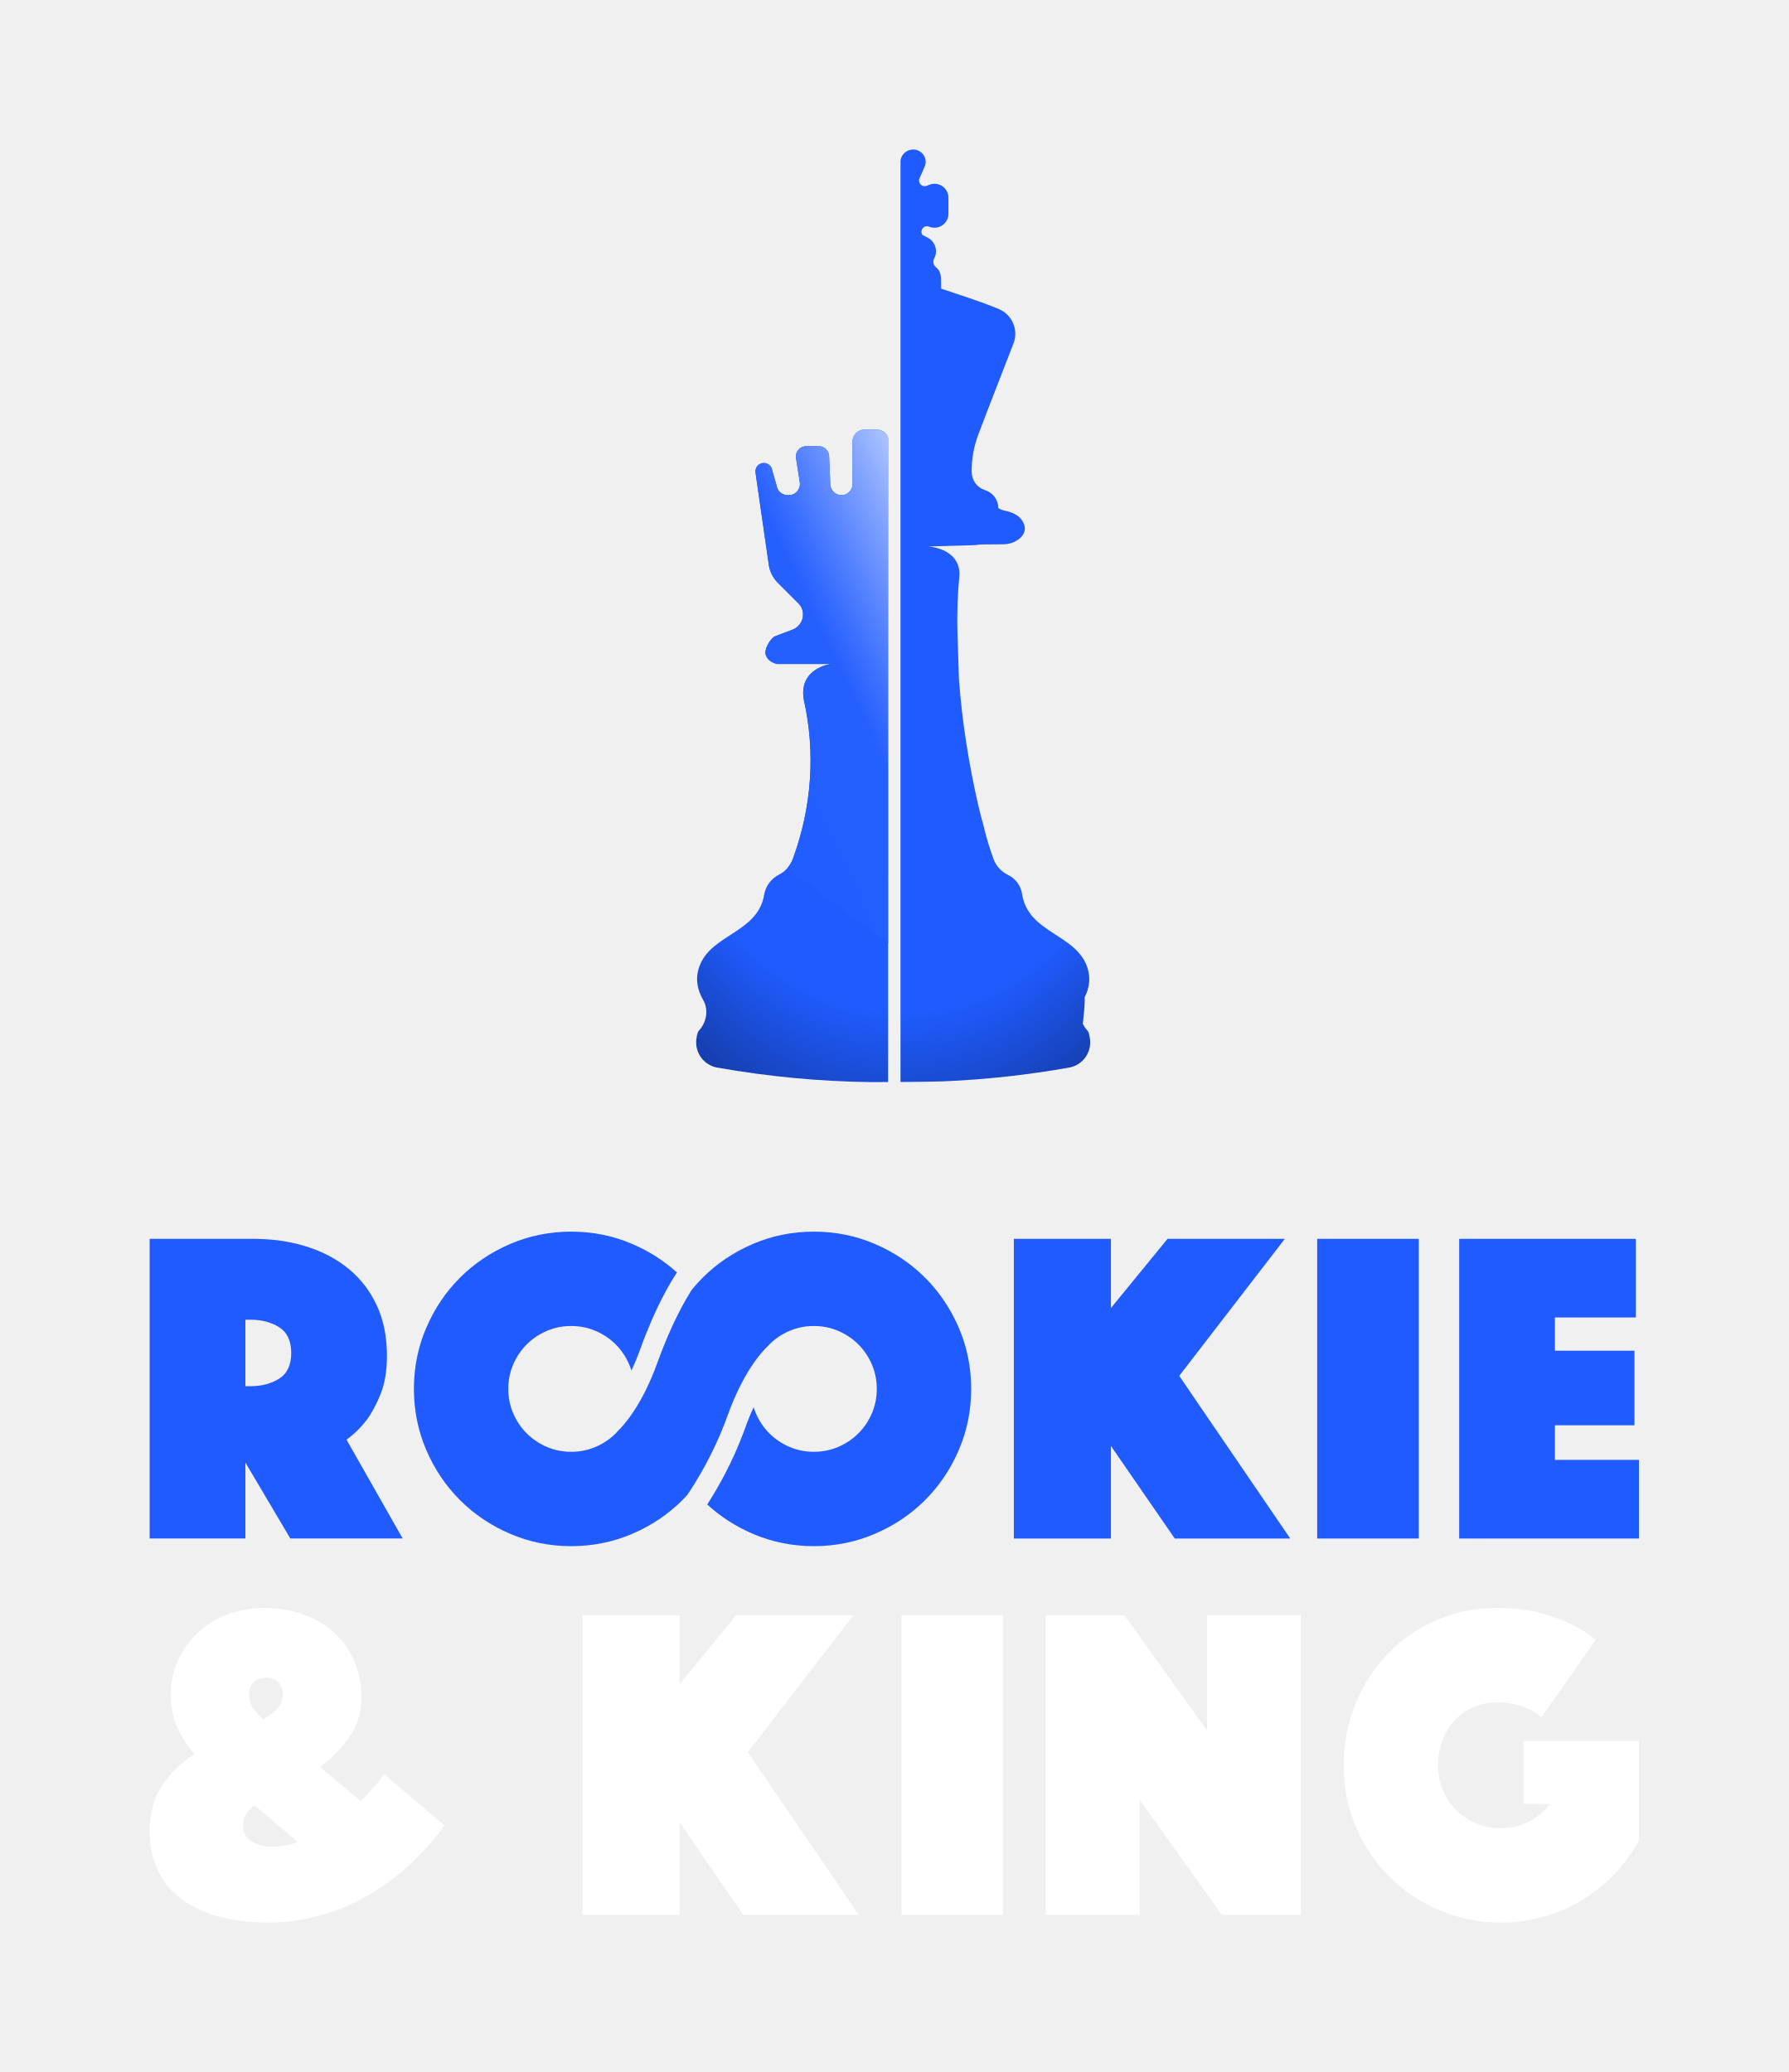
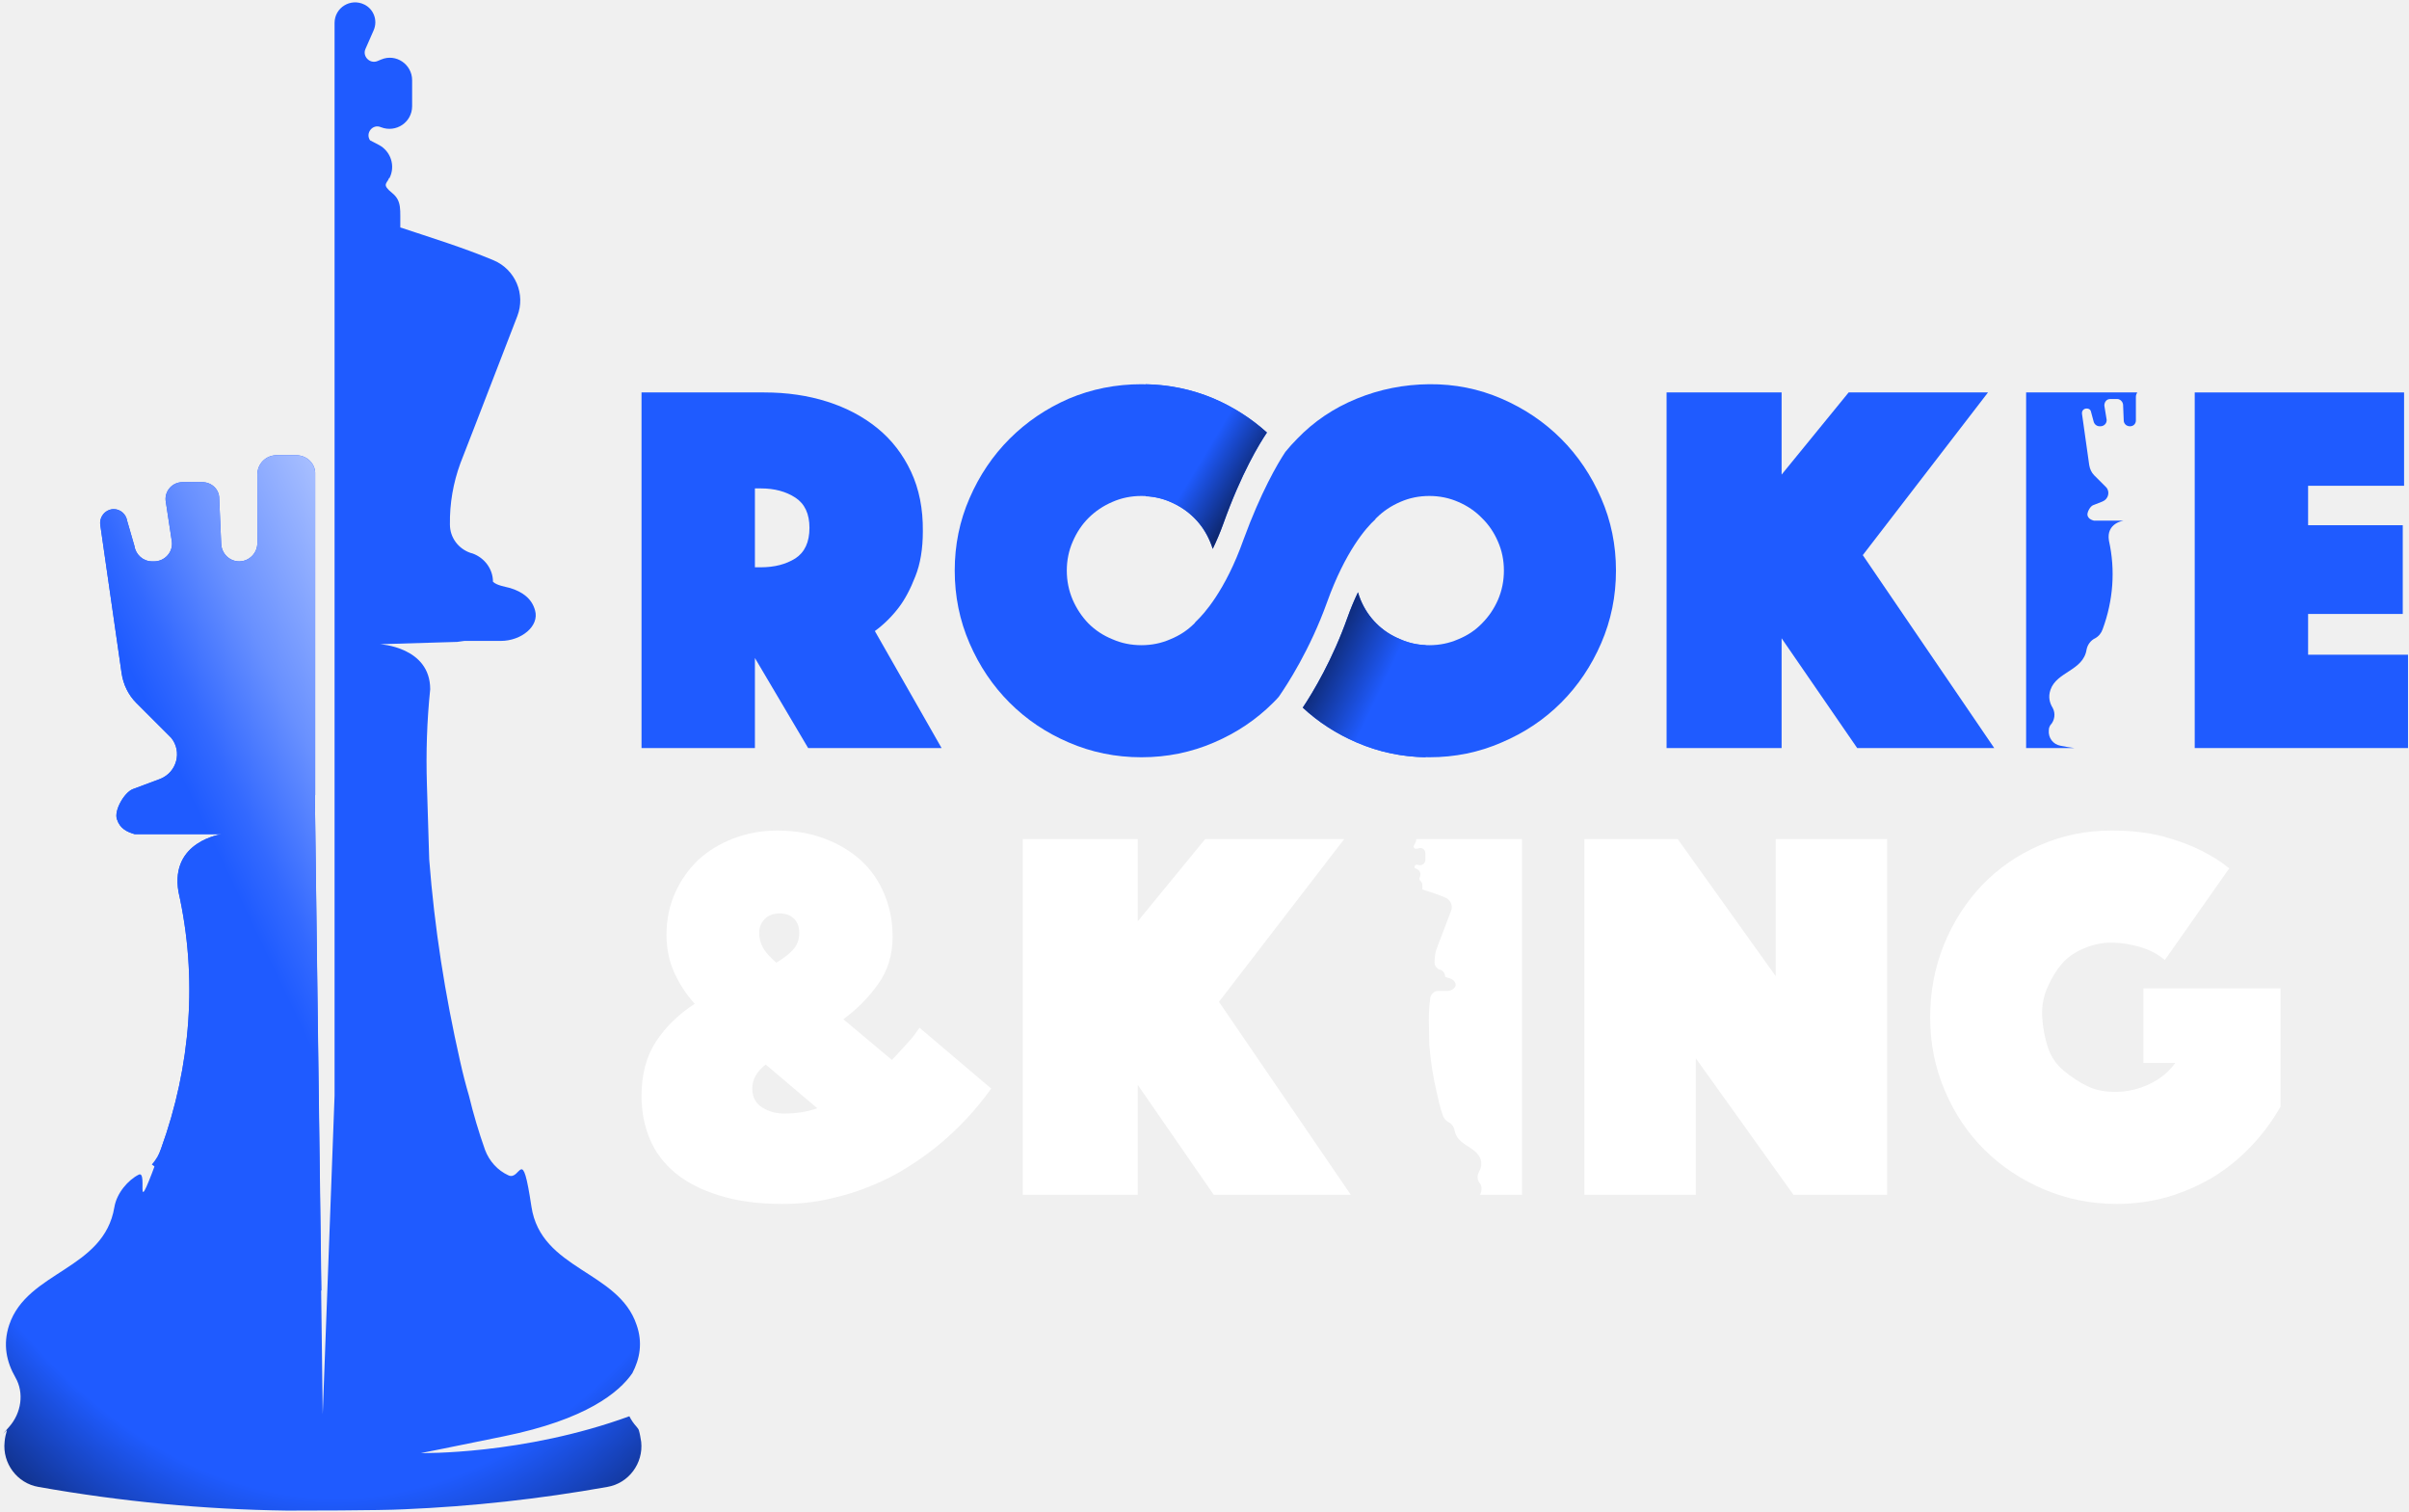
- <svg xmlns="http://www.w3.org/2000/svg" viewBox="0 0 503.722 583.766" width="504" height="584">
+ <svg xmlns="http://www.w3.org/2000/svg" xmlns:xlink="http://www.w3.org/1999/xlink" viewBox="173 279 733 460" width="733" height="460">
  <defs>
-     <clipPath id="cL">
-       <rect x="0" y="0" width="268.75" height="1080" />
-     </clipPath>
-     <clipPath id="cR">
-       <rect x="274.85" y="0" width="800" height="1080" />
-     </clipPath>
-     <radialGradient id="gA" gradientUnits="userSpaceOnUse" cx="0" cy="0" fx="0" fy="0" r="347.095" gradientTransform="matrix(0.720926, 0, 0, 1.279074, 275.198, 408.8786)">
-       <stop offset="0" stop-color="#1F5BFF" />
-       <stop offset="0.656" stop-color="#1F5BFF" />
-       <stop offset="0.664" stop-color="#1F5BFE" />
-       <stop offset="0.68" stop-color="#1E58F6" />
-       <stop offset="0.695" stop-color="#1D55EE" />
-       <stop offset="0.711" stop-color="#1C52E5" />
-       <stop offset="0.727" stop-color="#1B4FDD" />
-       <stop offset="0.742" stop-color="#1A4CD5" />
-       <stop offset="0.758" stop-color="#1949CC" />
-       <stop offset="0.773" stop-color="#1846C4" />
-       <stop offset="0.789" stop-color="#1743BC" />
-       <stop offset="0.805" stop-color="#1640B4" />
-       <stop offset="0.82" stop-color="#153DAC" />
-       <stop offset="0.836" stop-color="#143AA3" />
-       <stop offset="0.852" stop-color="#13379B" />
-       <stop offset="0.867" stop-color="#123493" />
-       <stop offset="0.883" stop-color="#11328B" />
-       <stop offset="0.898" stop-color="#102E82" />
-       <stop offset="1" stop-color="#0F2D7E" />
+     <radialGradient id="rk-radial-gradient" cx="-409.5" cy="407.3" fx="-409.5" fy="407.3" r="171.9" gradientTransform="translate(0 -315.3) scale(1 1.8)" gradientUnits="userSpaceOnUse">
+       <stop offset=".7" stop-color="#1f5bff" />
+       <stop offset=".9" stop-color="#000" />
    </radialGradient>
-     <linearGradient id="gH" gradientUnits="userSpaceOnUse" x1="0.271" y1="0" x2="1.601" y2="0" gradientTransform="matrix(-115.6908, 55.3304, -55.3304, -115.6908, 348.7944, 500.1782)">
-       <stop offset="0" stop-color="#B3C7FF" />
-       <stop offset="0.004" stop-color="#B1C6FF" />
-       <stop offset="0.043" stop-color="#A3BCFF" />
-       <stop offset="0.082" stop-color="#95B2FF" />
-       <stop offset="0.121" stop-color="#87A7FF" />
-       <stop offset="0.16" stop-color="#7A9EFF" />
-       <stop offset="0.199" stop-color="#6D94FF" />
-       <stop offset="0.238" stop-color="#608AFF" />
-       <stop offset="0.277" stop-color="#5381FF" />
-       <stop offset="0.316" stop-color="#4778FF" />
-       <stop offset="0.355" stop-color="#3B6FFF" />
-       <stop offset="0.395" stop-color="#3067FF" />
-       <stop offset="0.434" stop-color="#2560FF" />
-       <stop offset="1" stop-color="#1F5BFF" />
+     <linearGradient id="rk-linear-gradient" x1="-592.2" y1="-147.7" x2="-550.5" y2="-127.8" gradientUnits="userSpaceOnUse">
+       <stop offset="0" stop-color="#000" />
+       <stop offset=".8" stop-color="#1f5bff" />
    </linearGradient>
+     <radialGradient id="rk-radial-gradient3" cx="275.2" cy="408.9" fx="275.2" fy="408.9" r="250.2" gradientTransform="translate(0 -316.6) scale(1 1.8)" xlink:href="#rk-radial-gradient" />
+     <linearGradient id="rk-linear-gradient2" x1="348.8" y1="500.2" x2="233.1" y2="555.5" gradientUnits="userSpaceOnUse">
+       <stop offset="0" stop-color="#fff" />
+       <stop offset=".2" stop-color="#bbcdff" />
+       <stop offset=".6" stop-color="#6890ff" />
+       <stop offset=".8" stop-color="#3369ff" />
+       <stop offset=".9" stop-color="#1f5bff" />
+     </linearGradient>
+     <linearGradient id="rk-linear-gradient3" x1="561" y1="470.2" x2="602.8" y2="490.1" xlink:href="#rk-linear-gradient" />
+     <linearGradient id="rk-linear-gradient4" x1="562.7" y1="435.2" x2="531.5" y2="416.4" xlink:href="#rk-linear-gradient" />
  </defs>
-   <g transform="translate(195.678 42.118) scale(0.572585) translate(-173.678 -279.693)">
-     <g clip-path="url(#cL)">
-       <path d="M 274.820 285.953 L 274.820 612.430 L 271.246 709.320 L 268.797 520.938 C 268.840 520.938 268.879 520.934 268.922 520.934 L 268.922 476.559 L 269.055 423.426 C 269.062 420.145 266.402 417.477 263.121 417.477 L 257.199 417.477 C 253.922 417.477 251.266 420.133 251.266 423.410 L 251.266 444.297 C 251.266 447.316 248.816 449.766 245.797 449.766 C 242.836 449.766 240.414 447.406 240.332 444.449 L 239.730 430.637 C 239.652 427.867 237.387 425.660 234.617 425.660 L 228.492 425.660 C 225.480 425.660 223.117 428.254 223.402 431.254 L 225.352 443.785 C 225.652 446.992 223.129 449.766 219.906 449.766 L 219.316 449.766 C 216.605 449.766 214.305 447.777 213.906 445.094 L 211.727 437.488 C 211.430 435.453 209.684 433.945 207.625 433.945 C 205.129 433.945 203.195 436.137 203.512 438.617 L 210.027 483.809 C 210.465 487.238 212.027 490.430 214.477 492.879 L 225.109 503.512 C 228.551 507.703 226.777 514.047 221.703 515.965 L 213.406 519.105 C 210.824 520.082 207.641 525.711 208.551 528.332 C 209.508 531.074 211.605 532.129 213.996 532.848 L 240.520 532.848 C 240.520 532.848 224.695 534.898 227.258 550.297 C 227.262 550.312 227.262 550.328 227.266 550.344 C 233.168 576.500 231.145 603.355 221.988 628.531 C 220.766 631.887 218.430 634.789 215.238 636.398 C 211.344 638.367 208.496 642.020 207.789 646.324 C 204.645 665.371 181.305 665.676 175.770 682.078 C 173.754 688.059 175.031 693.375 177.738 698.113 C 180.520 702.977 179.527 708.945 175.797 713.117 C 175.469 713.484 175.230 713.848 175.109 714.199 C 174.773 715.172 174.543 716.355 174.402 717.648 C 173.680 724.230 178.160 730.281 184.680 731.438 C 209.898 735.898 235.109 738.277 260.324 738.582 L 260.383 738.582 C 262.812 738.609 288.953 738.508 296.020 738.211 L 296.051 738.211 L 296.051 738.207 C 316.633 737.336 337.215 735.082 357.801 731.438 C 364.324 730.285 368.812 724.242 368.090 717.656 C 367.949 716.359 367.719 715.176 367.383 714.199 C 367.262 713.848 367.023 713.484 366.699 713.121 C 365.824 712.141 365.105 711.059 364.543 709.922 C 365.000 705.400 365.600 700.600 365.450 696.810 C 367.660 692.402 368.555 687.516 366.719 682.078 C 361.160 665.598 337.637 665.367 334.664 646.066 C 334.031 641.961 331.484 638.434 327.734 636.641 C 324.441 635.066 321.879 632.277 320.625 628.855 C 318.645 623.449 316.992 617.969 315.680 612.430 L 315.699 612.430 C 314.730 608.996 313.816 605.531 312.996 601.945 C 308.375 581.609 305.168 561.316 303.598 540.488 L 302.883 517.684 C 302.574 507.906 302.957 498.406 303.863 488.719 C 303.863 475.836 288.562 475.027 288.562 475.027 L 312.051 474.348 C 312.789 474.160 313.555 474.051 314.344 474.047 L 314.426 474.043 L 325.434 473.957 C 331.617 473.906 337.191 469.484 335.805 464.668 C 334.758 461.035 331.820 458.996 328.223 457.930 C 326.715 457.484 324.062 457.141 322.980 456.039 C 322.906 452.148 320.430 448.711 316.762 447.414 L 316.094 447.180 C 312.434 445.883 309.938 442.457 309.871 438.574 C 309.762 432.195 310.871 425.859 313.145 419.898 L 317.258 409.094 L 330.383 375.242 L 330.430 375.125 C 333.004 368.465 329.805 360.977 323.227 358.215 C 313.926 354.301 304.105 351.340 294.812 348.156 C 294.688 343.020 295.355 340.191 292.309 337.652 C 291.059 336.609 290.625 334.887 291.344 333.426 L 291.449 333.215 L 291.469 333.180 C 293.363 329.523 291.922 324.984 288.266 323.090 L 285.633 321.727 C 284.094 319.484 286.422 316.617 288.934 317.660 C 293.453 319.531 298.426 316.211 298.426 311.320 L 298.426 303.426 C 298.426 298.566 293.512 295.246 289.004 297.059 L 287.770 297.555 C 285.469 298.477 283.211 296.145 284.211 293.875 L 286.723 288.164 C 288.016 285.230 286.770 281.801 283.898 280.375 L 283.852 280.352 C 282.941 279.902 281.996 279.691 281.074 279.691 C 277.793 279.691 274.820 282.332 274.820 285.953" fill="url(#gA)" />
-       <path d="M 257.199 417.477 C 253.922 417.477 251.266 420.133 251.266 423.41 L 251.266 444.297 C 251.266 447.316 248.816 449.766 245.797 449.766 C 242.836 449.766 240.414 447.406 240.332 444.449 L 239.73 430.637 C 239.652 427.867 237.387 425.66 234.617 425.66 L 228.492 425.66 C 225.48 425.66 223.117 428.254 223.402 431.254 L 225.352 443.785 C 225.652 446.992 223.129 449.766 219.906 449.766 L 219.316 449.766 C 216.605 449.766 214.305 447.777 213.906 445.094 L 211.727 437.488 C 211.43 435.453 209.684 433.945 207.625 433.945 C 205.129 433.945 203.195 436.137 203.512 438.617 L 210.027 483.809 C 210.465 487.238 212.027 490.43 214.477 492.879 L 225.109 503.512 C 228.551 507.703 226.777 514.047 221.703 515.965 L 213.406 519.105 C 210.824 520.082 207.641 525.711 208.551 528.332 C 209.508 531.074 211.605 532.129 213.996 532.848 L 240.52 532.848 C 240.52 532.848 224.695 534.898 227.258 550.297 C 227.262 550.312 227.262 550.328 227.266 550.344 C 233.168 576.5 231.145 603.355 221.988 628.531 C 221.352 630.277 220.406 631.898 219.199 633.281 L 270.758 671.699 L 268.797 520.938 C 268.84 520.938 268.879 520.934 268.922 520.934 L 268.922 476.559 L 269.055 423.426 C 269.062 420.145 266.402 417.477 263.121 417.477 Z M 257.199 417.477 " fill="url(#gH)" />
-     </g>
-     <g clip-path="url(#cR)">
-       <path d="M 274.820 285.953 L 274.820 612.430 L 271.246 709.320 L 268.797 520.938 C 268.840 520.938 268.879 520.934 268.922 520.934 L 268.922 476.559 L 269.055 423.426 C 269.062 420.145 266.402 417.477 263.121 417.477 L 257.199 417.477 C 253.922 417.477 251.266 420.133 251.266 423.410 L 251.266 444.297 C 251.266 447.316 248.816 449.766 245.797 449.766 C 242.836 449.766 240.414 447.406 240.332 444.449 L 239.730 430.637 C 239.652 427.867 237.387 425.660 234.617 425.660 L 228.492 425.660 C 225.480 425.660 223.117 428.254 223.402 431.254 L 225.352 443.785 C 225.652 446.992 223.129 449.766 219.906 449.766 L 219.316 449.766 C 216.605 449.766 214.305 447.777 213.906 445.094 L 211.727 437.488 C 211.430 435.453 209.684 433.945 207.625 433.945 C 205.129 433.945 203.195 436.137 203.512 438.617 L 210.027 483.809 C 210.465 487.238 212.027 490.430 214.477 492.879 L 225.109 503.512 C 228.551 507.703 226.777 514.047 221.703 515.965 L 213.406 519.105 C 210.824 520.082 207.641 525.711 208.551 528.332 C 209.508 531.074 211.605 532.129 213.996 532.848 L 240.520 532.848 C 240.520 532.848 224.695 534.898 227.258 550.297 C 227.262 550.312 227.262 550.328 227.266 550.344 C 233.168 576.500 231.145 603.355 221.988 628.531 C 220.766 631.887 218.430 634.789 215.238 636.398 C 211.344 638.367 208.496 642.020 207.789 646.324 C 204.645 665.371 181.305 665.676 175.770 682.078 C 173.754 688.059 175.031 693.375 177.738 698.113 C 180.520 702.977 179.527 708.945 175.797 713.117 C 175.469 713.484 175.230 713.848 175.109 714.199 C 174.773 715.172 174.543 716.355 174.402 717.648 C 173.680 724.230 178.160 730.281 184.680 731.438 C 209.898 735.898 235.109 738.277 260.324 738.582 L 260.383 738.582 C 262.812 738.609 288.953 738.508 296.020 738.211 L 296.051 738.211 L 296.051 738.207 C 316.633 737.336 337.215 735.082 357.801 731.438 C 364.324 730.285 368.812 724.242 368.090 717.656 C 367.949 716.359 367.719 715.176 367.383 714.199 C 367.262 713.848 367.023 713.484 366.699 713.121 C 365.824 712.141 365.105 711.059 364.543 709.922 C 365.000 705.400 365.600 700.600 365.450 696.810 C 367.660 692.402 368.555 687.516 366.719 682.078 C 361.160 665.598 337.637 665.367 334.664 646.066 C 334.031 641.961 331.484 638.434 327.734 636.641 C 324.441 635.066 321.879 632.277 320.625 628.855 C 318.645 623.449 316.992 617.969 315.680 612.430 L 315.699 612.430 C 314.730 608.996 313.816 605.531 312.996 601.945 C 308.375 581.609 305.168 561.316 303.598 540.488 L 302.883 517.684 C 302.574 507.906 302.957 498.406 303.863 488.719 C 303.863 475.836 288.562 475.027 288.562 475.027 L 312.051 474.348 C 312.789 474.160 313.555 474.051 314.344 474.047 L 314.426 474.043 L 325.434 473.957 C 331.617 473.906 337.191 469.484 335.805 464.668 C 334.758 461.035 331.820 458.996 328.223 457.930 C 326.715 457.484 324.062 457.141 322.980 456.039 C 322.906 452.148 320.430 448.711 316.762 447.414 L 316.094 447.180 C 312.434 445.883 309.938 442.457 309.871 438.574 C 309.762 432.195 310.871 425.859 313.145 419.898 L 317.258 409.094 L 330.383 375.242 L 330.430 375.125 C 333.004 368.465 329.805 360.977 323.227 358.215 C 313.926 354.301 304.105 351.340 294.812 348.156 C 294.688 343.020 295.355 340.191 292.309 337.652 C 291.059 336.609 290.625 334.887 291.344 333.426 L 291.449 333.215 L 291.469 333.180 C 293.363 329.523 291.922 324.984 288.266 323.090 L 285.633 321.727 C 284.094 319.484 286.422 316.617 288.934 317.660 C 293.453 319.531 298.426 316.211 298.426 311.320 L 298.426 303.426 C 298.426 298.566 293.512 295.246 289.004 297.059 L 287.770 297.555 C 285.469 298.477 283.211 296.145 284.211 293.875 L 286.723 288.164 C 288.016 285.230 286.770 281.801 283.898 280.375 L 283.852 280.352 C 282.941 279.902 281.996 279.691 281.074 279.691 C 277.793 279.691 274.820 282.332 274.820 285.953" fill="url(#gA)" />
-     </g>
+   <g id="mark">
+     <path fill="url(#rk-radial-gradient3)" d="M368.1,717.7c-.2-1.3-.4-2.5-.7-3.5-.1-.4-.4-.7-.7-1.1-.9-1-1.6-2-2.2-3.2-32.3,11.8-63.4,11.2-63.4,11.2,0,0,8.7-1.7,25.2-5.1,25.1-5.1,35.1-13.4,39.1-19.2,2.3-4.4,3.2-9.3,1.3-14.7-5.5-16.5-29.1-16.7-32-36s-3.2-7.7-7-9.5c-3.3-1.5-5.8-4.3-7.1-7.7q-2.9-8.2-4.9-16.5h0c-1-3.4-1.9-6.9-2.7-10.5-4.6-20.3-7.8-40.6-9.4-61.4l-.7-22.8c-.3-9.8,0-19.3,1-29,0-12.9-15.3-13.7-15.3-13.7l23.5-.7c.7-.1,1.5-.2,2.2-.3h.1s11,0,11,0c6.2,0,11.8-4.5,10.4-9.3-1-3.7-4-5.7-7.6-6.8-1.5-.4-4.1-.8-5.2-1.9,0-3.9-2.6-7.3-6.2-8.6l-.7-.2c-3.7-1.3-6.2-4.7-6.2-8.6-.1-6.4,1-12.7,3.2-18.7l4.2-10.8,13.1-33.9h0c2.6-6.7-.6-14.2-7.2-17-9.3-3.9-19.1-6.9-28.4-10-.1-5.2.6-8-2.5-10.5s-1.7-2.8-1-4.3v-.2c.1,0,.2,0,.2,0,1.9-3.7.4-8.2-3.2-10.1l-2.7-1.4c-1.5-2.2.8-5.1,3.3-4,4.6,1.8,9.5-1.5,9.5-6.4v-7.9c0-4.8-4.9-8.2-9.4-6.3l-1.2.5c-2.3.9-4.6-1.5-3.6-3.7l2.5-5.7c1.3-3,0-6.4-2.8-7.8h0c-4.2-2.1-9.1.9-9.1,5.6v326.4l-3.6,96.9-2.4-188.4s0,0,.1,0v-97.5c.2-3.3-2.5-5.9-5.8-5.9h-5.9c-3.3,0-5.9,2.6-5.9,5.9v20.9c0,3-2.5,5.5-5.5,5.5h0c-3,0-5.4-2.4-5.5-5.4l-.6-13.8c0-2.7-2.3-4.9-5.1-4.9h-6.1c-3,0-5.4,2.6-5.1,5.6l1.9,12.5c.4,3.2-2.2,6-5.4,6h-.6c-2.7,0-5-2-5.4-4.7l-2.2-7.6c-.3-2-2-3.6-4.1-3.6h0c-2.5,0-4.4,2.2-4.1,4.7l6.5,45.2c.5,3.4,2,6.6,4.5,9.1l10.6,10.6c3.4,4.2,1.7,10.5-3.4,12.5l-8.3,3.1c-2.6,1-5.8,6.6-4.8,9.2.9,2.8,3,3.8,5.4,4.5h26.5s-15.8,2.1-13.2,17.5c0,0,0,0,0,0,5.9,26.2,3.8,53.1-5.3,78.2s-3.6,6.3-6.8,7.9-6.7,5.6-7.4,9.9c-3.2,19.1-26.5,19.4-32,35.8-2,6-.8,11.3,1.9,16s1.8,10.8-1.9,15-.6.7-.7,1.1c-.3,1-.6,2.2-.7,3.5-.7,6.5,3.8,12.6,10.3,13.7q37.8,6.7,75.6,7.2h0s0,0,0,0c2.5,0,28.7,0,35.7-.4h0q30.9-1.3,61.8-6.8C364.3,730.3,368.8,724.2,368.1,717.7Z" />
+     <path fill="url(#rk-linear-gradient2)" d="M210,483.8c.5,3.4,2,6.6,4.5,9.1l10.6,10.6c3.4,4.2,1.7,10.5-3.4,12.5l-8.3,3.1c-2.6,1-5.8,6.6-4.8,9.2.9,2.8,3,3.8,5.4,4.5h26.5s-15.8,2.1-13.2,17.5c0,0,0,0,0,0,5.9,26.2,3.8,53.1-5.3,78.2-.6,1.8-1.6,3.4-2.8,4.8l51.6,38.4-2-150.8s0,0,.1,0v-97.5c.2-3.3-2.5-5.9-5.8-5.9h-5.9c-3.3,0-5.9,2.6-5.9,5.9v20.9c0,3-2.5,5.5-5.5,5.5s-5.4-2.4-5.5-5.4l-.6-13.8c0-2.7-2.3-4.9-5.1-4.9h-6.1c-3,0-5.4,2.6-5.1,5.6l1.9,12.5c.4,3.2-2.2,6-5.4,6h-.6c-2.7,0-5-2-5.4-4.7l-2.2-7.6c-.3-2-2-3.6-4.1-3.6s-4.4,2.2-4.1,4.7L210,483.8Z" />
  </g>
-   <g transform="translate(42.118 347.004) scale(1) translate(-356.016 -673.738)">
-     <path d="M 382.977 717.281 L 384.371 717.281 C 387.578 717.281 390.297 716.566 392.535 715.129 C 394.77 713.695 395.891 711.293 395.891 707.914 C 395.891 704.543 394.77 702.137 392.535 700.699 C 390.297 699.266 387.578 698.547 384.371 698.547 L 382.977 698.547 Z M 356.016 675.762 L 385.129 675.762 C 390.531 675.762 395.531 676.48 400.129 677.914 C 404.73 679.352 408.715 681.461 412.094 684.246 C 415.465 687.027 418.105 690.469 420.004 694.559 C 421.902 698.656 422.852 703.359 422.852 708.676 C 422.852 712.895 422.262 716.48 421.082 719.434 C 419.898 722.387 418.59 724.836 417.156 726.773 C 415.465 728.973 413.57 730.828 411.461 732.344 L 427.281 760.191 L 395.637 760.191 L 382.977 738.801 L 382.977 760.191 L 356.016 760.191 Z M 356.016 675.762 " fill="#1F5BFF" />
-     <path d="M 599.43 675.766 L 626.773 675.766 L 626.773 695.258 L 642.719 675.766 L 675.758 675.766 L 646.012 714.371 L 677.277 760.195 L 644.746 760.195 L 626.773 734.117 L 626.773 760.195 L 599.43 760.195 Z M 599.43 675.766 " fill="#1F5BFF" />
-     <path d="M 684.871 675.766 L 713.48 675.766 L 713.48 760.195 L 684.871 760.195 Z M 684.871 675.766 " fill="#1F5BFF" />
-     <path d="M 724.871 675.766 L 774.617 675.766 L 774.617 697.914 L 751.832 697.914 L 751.832 707.281 L 774.238 707.281 L 774.238 728.293 L 751.832 728.293 L 751.832 738.043 L 775.504 738.043 L 775.504 760.195 L 724.871 760.195 Z M 724.871 675.766 " fill="#1F5BFF" />
-     <path d="M 583.926 700.828 C 581.605 695.426 578.438 690.723 574.434 686.715 C 570.422 682.707 565.719 679.543 560.316 677.219 C 554.914 674.898 549.18 673.738 543.102 673.738 C 537.027 673.738 531.285 674.898 525.887 677.219 C 520.488 679.543 515.781 682.707 511.773 686.715 C 510.773 687.715 509.82 688.762 508.926 689.848 C 508.918 689.84 508.91 689.832 508.902 689.824 C 507.047 692.684 503.035 699.508 499.043 710.609 C 494.617 722.914 489.383 728.496 487.859 729.934 C 487.668 730.148 487.484 730.371 487.281 730.574 C 485.676 732.18 483.801 733.441 481.648 734.371 C 479.496 735.301 477.195 735.762 474.75 735.762 C 472.301 735.762 470.004 735.301 467.852 734.371 C 465.699 733.441 463.82 732.18 462.219 730.574 C 460.613 728.973 459.348 727.094 458.422 724.941 C 457.492 722.789 457.027 720.488 457.027 718.043 C 457.027 715.594 457.492 713.297 458.422 711.141 C 459.348 708.992 460.613 707.113 462.219 705.512 C 463.82 703.906 465.699 702.641 467.852 701.715 C 470.004 700.785 472.301 700.32 474.75 700.32 C 477.195 700.32 479.496 700.785 481.648 701.715 C 483.801 702.641 485.676 703.906 487.281 705.512 C 488.883 707.113 490.148 708.992 491.078 711.141 C 491.324 711.715 491.535 712.301 491.715 712.895 C 492.539 711.113 493.363 709.148 494.16 706.934 C 498.496 694.887 502.773 687.879 504.539 685.25 C 500.879 681.926 496.688 679.25 491.965 677.219 C 486.562 674.898 480.824 673.738 474.75 673.738 C 468.672 673.738 462.934 674.898 457.535 677.219 C 452.133 679.543 447.43 682.707 443.422 686.715 C 439.41 690.723 436.246 695.426 433.926 700.828 C 431.605 706.227 430.445 711.965 430.445 718.043 C 430.445 724.117 431.605 729.855 433.926 735.258 C 436.246 740.656 439.41 745.363 443.422 749.371 C 447.43 753.379 452.133 756.543 457.535 758.863 C 462.934 761.184 468.672 762.348 474.75 762.348 C 480.824 762.348 486.562 761.184 491.965 758.863 C 497.363 756.543 502.07 753.379 506.078 749.371 C 506.527 748.922 506.961 748.461 507.387 747.996 C 509.312 745.203 514.758 736.797 518.809 725.531 C 523.102 713.594 528.074 707.918 530.277 705.836 C 530.375 705.727 530.469 705.613 530.57 705.512 C 532.172 703.906 534.051 702.641 536.203 701.715 C 538.355 700.785 540.652 700.32 543.102 700.32 C 545.547 700.32 547.852 700.785 550 701.715 C 552.152 702.641 554.031 703.906 555.633 705.512 C 557.238 707.113 558.5 708.992 559.434 711.141 C 560.359 713.297 560.824 715.594 560.824 718.043 C 560.824 720.488 560.359 722.789 559.434 724.941 C 558.5 727.094 557.238 728.973 555.633 730.574 C 554.031 732.18 552.152 733.441 550 734.371 C 547.852 735.301 545.547 735.762 543.102 735.762 C 540.652 735.762 538.355 735.301 536.203 734.371 C 534.051 733.441 532.172 732.18 530.57 730.574 C 528.969 728.973 527.699 727.094 526.773 724.941 C 526.527 724.371 526.32 723.793 526.141 723.203 C 525.312 724.996 524.488 726.988 523.691 729.211 C 520.141 739.074 515.543 746.793 513.059 750.598 C 516.777 754.027 521.051 756.789 525.887 758.863 C 531.285 761.184 537.027 762.348 543.102 762.348 C 549.18 762.348 554.914 761.184 560.316 758.863 C 565.719 756.543 570.422 753.379 574.434 749.371 C 578.438 745.363 581.605 740.656 583.926 735.258 C 586.246 729.855 587.406 724.117 587.406 718.043 C 587.406 711.965 586.246 706.227 583.926 700.828 " fill="#1F5BFF" />
-     <path d="M 383.992 804.078 C 383.992 805.262 384.262 806.379 384.812 807.434 C 385.363 808.488 386.438 809.73 388.043 811.168 C 389.98 809.984 391.375 808.867 392.219 807.812 C 393.062 806.758 393.484 805.516 393.484 804.078 C 393.484 802.645 393.062 801.504 392.219 800.66 C 391.375 799.816 390.234 799.395 388.801 799.395 C 387.363 799.395 386.207 799.84 385.32 800.723 C 384.434 801.609 383.992 802.73 383.992 804.078 M 390.191 846.988 C 391.461 846.988 392.746 846.883 394.055 846.672 C 395.359 846.465 396.605 846.145 397.789 845.723 L 385.512 835.344 C 383.398 836.945 382.344 838.848 382.344 841.039 C 382.344 843.066 383.145 844.562 384.75 845.531 C 386.352 846.504 388.168 846.988 390.191 846.988 M 356.016 842.812 C 356.016 837.668 357.176 833.34 359.5 829.836 C 361.816 826.336 364.879 823.363 368.676 820.914 C 366.73 818.805 365.133 816.355 363.863 813.57 C 362.598 810.785 361.965 807.75 361.965 804.457 C 361.965 800.914 362.641 797.621 363.992 794.586 C 365.34 791.547 367.195 788.934 369.559 786.734 C 371.922 784.543 374.707 782.836 377.914 781.609 C 381.121 780.387 384.582 779.773 388.297 779.773 C 392.43 779.773 396.184 780.406 399.559 781.672 C 402.934 782.938 405.828 784.691 408.23 786.926 C 410.637 789.164 412.473 791.82 413.738 794.898 C 415.004 797.98 415.637 801.336 415.637 804.965 C 415.637 809.266 414.496 813.023 412.219 816.23 C 409.941 819.438 407.195 822.223 403.992 824.586 L 415.512 834.203 C 416.523 833.191 417.43 832.223 418.23 831.293 C 419.031 830.363 419.727 829.562 420.32 828.887 C 420.996 828.047 421.586 827.285 422.094 826.609 L 439.055 841.039 C 435.426 846.102 431.164 850.66 426.27 854.711 C 424.16 856.398 421.816 858.066 419.246 859.711 C 416.668 861.355 413.844 862.812 410.762 864.078 C 407.68 865.344 404.371 866.375 400.828 867.18 C 397.281 867.98 393.527 868.383 389.559 868.383 C 383.738 868.383 378.715 867.727 374.496 866.418 C 370.277 865.113 366.797 863.316 364.055 861.039 C 361.312 858.762 359.285 856.062 357.977 852.938 C 356.668 849.816 356.016 846.441 356.016 842.812 " fill="#FFFFFF" />
-     <path d="M 477.914 781.801 L 505.254 781.801 L 505.254 801.293 L 521.203 781.801 L 554.242 781.801 L 524.496 820.406 L 555.762 866.23 L 523.23 866.23 L 505.254 840.152 L 505.254 866.23 L 477.914 866.23 Z M 477.914 781.801 " fill="#FFFFFF" />
-     <path d="M 567.785 781.801 L 596.391 781.801 L 596.391 866.23 L 567.785 866.23 Z M 567.785 781.801 " fill="#FFFFFF" />
-     <path d="M 608.418 781.801 L 630.566 781.801 L 653.859 814.332 L 653.859 781.801 L 680.312 781.801 L 680.312 866.23 L 658.035 866.23 L 634.871 833.824 L 634.871 866.23 L 608.418 866.23 Z M 608.418 781.801 " fill="#FFFFFF" />
-     <path d="M 748.035 810.531 C 746.516 809.184 744.617 808.148 742.34 807.434 C 740.059 806.719 737.824 806.355 735.629 806.355 C 733.18 806.355 730.945 806.801 728.922 807.684 C 726.895 808.57 725.141 809.797 723.668 811.355 C 722.191 812.918 721.027 814.797 720.188 816.988 C 719.344 819.184 718.922 821.547 718.922 824.078 C 718.922 826.609 719.383 828.973 720.312 831.168 C 721.238 833.359 722.508 835.238 724.109 836.801 C 725.715 838.359 727.594 839.586 729.742 840.469 C 731.895 841.355 734.191 841.801 736.641 841.801 C 739.512 841.801 742.129 841.188 744.488 839.965 C 746.852 838.742 748.879 837.074 750.566 834.965 L 742.973 834.965 L 742.973 817.242 L 775.504 817.242 L 775.504 845.344 C 773.559 848.805 771.238 851.945 768.543 854.773 C 765.84 857.602 762.82 860.027 759.488 862.055 C 756.156 864.078 752.547 865.641 748.668 866.734 C 744.785 867.832 740.773 868.383 736.641 868.383 C 730.566 868.383 724.828 867.242 719.426 864.965 C 714.023 862.684 709.32 859.562 705.312 855.598 C 701.305 851.633 698.141 846.945 695.82 841.547 C 693.496 836.145 692.34 830.324 692.34 824.078 C 692.34 818.004 693.434 812.266 695.629 806.863 C 697.824 801.465 700.84 796.758 704.68 792.75 C 708.52 788.742 713.078 785.578 718.352 783.254 C 723.625 780.934 729.301 779.773 735.375 779.773 C 740.102 779.773 744.191 780.238 747.652 781.168 C 751.113 782.098 754.023 783.148 756.387 784.332 C 759.176 785.68 761.492 787.16 763.352 788.762 Z M 748.035 810.531 " fill="#FFFFFF" />
+   <g id="wordmark">
+     <path fill="#1f5bff" d="M368.2,398.4h37.3q10.4,0,19.2,2.8t15.3,8.1,10.2,13.2,3.6,18.1q0,8.1-2.3,13.8-2.2,5.7-5,9.4-3.2,4.2-7.3,7.2l20.3,35.6h-40.6l-16.2-27.4v27.4h-34.5V398.4ZM402.7,451.6h1.8q6.2,0,10.5-2.7,4.3-2.8,4.3-9.3,0-6.4-4.3-9.2-4.3-2.8-10.5-2.8h-1.8V451.6Z" />
+     <path fill="#1f5bff" d="M680.1,398.4h35v25l20.4-25h42.4l-38.1,49.5,40,58.7h-41.7l-23-33.4v33.4h-35V398.4Z" />
+     <path fill="#1f5bff" d="M840.8,398.4h63.7v28.4h-29.2v12h28.8v27h-28.8v12.4h30.4v28.4h-64.9V398.4Z" />
+     <path fill="#fff" d="M368.2,612.5q0-9.9,4.4-16.6t11.8-11.5q-3.7-4-6.2-9.4-2.4-5.3-2.4-11.6,0-6.9,2.6-12.7,2.6-5.8,7.1-10.1,4.6-4.2,10.7-6.5,6.2-2.4,13.3-2.4,8,0,14.5,2.5,6.4,2.4,11.1,6.7,4.6,4.3,7,10.2,2.5,5.9,2.5,12.9,0,8.3-4.4,14.4-4.4,6.2-10.6,10.7l14.8,12.4q1.9-2,3.5-3.8,1.5-1.7,2.7-3,1.3-1.7,2.2-3l21.8,18.5q-7,9.8-16.4,17.5-4.1,3.3-9,6.4-5,3.2-10.9,5.6-5.9,2.5-12.7,4-6.8,1.6-14.5,1.6-11.1,0-19.3-2.6-8.1-2.5-13.3-6.8-5.3-4.4-7.8-10.4Q368.2,619.5,368.2,612.5ZM412,617.8q2.4,0,4.9-.4,2.5-.4,4.8-1.2l-15.7-13.3q-4.1,3.1-4.1,7.3,0,3.9,3.1,5.8Q408.1,617.9,412,617.8ZM404,562.9q0,2.2,1.1,4.3,1,2,4.1,4.7,3.7-2.2,5.4-4.3,1.6-2,1.6-4.7,0-2.8-1.6-4.4-1.7-1.6-4.4-1.6-2.8,0-4.5,1.7Q404,560.3,404,562.9Z" />
+     <path fill="#fff" d="M484.2,534.3h35v25l20.5-25h42.3l-38.1,49.5,40.1,58.7h-41.7l-23.1-33.4v33.4h-35V534.3Z" />
+     <path fill="#fff" d="M655.1,534.3h28.4l29.8,41.7v-41.7h33.9v108.2h-28.5l-29.7-41.5v41.5h-33.9V534.3Z" />
+     <path fill="#fff" d="M831.7,571.1q-3-2.6-7.3-3.9t-8.6-1.4-8.6,1.7-6.8,4.7-4.4,7.2-1.6,9.1,1.7,9.1,4.9,7.2,7.2,4.7,8.9,1.7,10-2.4,7.8-6.4h-9.7v-22.7h41.7v36q-3.8,6.7-9,12.1-5.2,5.5-11.6,9.4-6.4,3.8-13.8,6-7.5,2.1-15.4,2.1-11.7,0-22.1-4.4-10.4-4.4-18.1-12-7.7-7.6-12.1-18-4.5-10.4-4.5-22.4,0-11.7,4.2-22.1,4.2-10.3,11.6-18.1,7.4-7.7,17.5-12.1,10.2-4.5,21.8-4.5,9.1,0,15.8,1.8,6.6,1.8,11.2,4.1,5.3,2.6,8.9,5.6L831.7,571.1Z" />
+     <path fill="#1f5bff" d="M660.2,430.6q-4.5-10.4-12.2-18.1t-18.1-12.2-22-4.4-22.1,4.4-18.1,12.2q-1.9,1.9-3.6,4s0,0,0,0c-2.4,3.6-7.5,12.4-12.7,26.6-5.6,15.8-12.3,22.9-14.3,24.8-.2.2-.5.5-.7.8q-3.1,3.1-7.3,4.8-4.1,1.8-8.8,1.8-4.7,0-8.8-1.8-4.2-1.7-7.3-4.8-3-3.1-4.8-7.2-1.8-4.2-1.8-8.9,0-4.7,1.8-8.8,1.8-4.2,4.8-7.2,3.1-3.1,7.3-4.9,4.1-1.8,8.8-1.8,4.7,0,8.8,1.8,4.2,1.8,7.3,4.9,3,3,4.8,7.2c.3.7.6,1.5.8,2.2,1.1-2.3,2.2-4.8,3.2-7.6,5.5-15.4,11-24.4,13.3-27.8q-7.1-6.4-16.1-10.3-10.4-4.4-22.1-4.4-11.7,0-22.1,4.4-10.3,4.5-18,12.2-7.7,7.7-12.2,18.1-4.5,10.3-4.5,22,0,11.7,4.5,22.1,4.5,10.4,12.2,18.1,7.7,7.7,18,12.1,10.4,4.5,22.1,4.5,11.7,0,22.1-4.5,10.3-4.4,18-12.1c.6-.6,1.2-1.2,1.7-1.8,2.5-3.6,9.5-14.3,14.7-28.8,5.5-15.3,11.8-22.6,14.7-25.2,0-.2.2-.3.3-.4q3.1-3.1,7.3-4.9,4.1-1.8,8.8-1.8,4.7,0,8.8,1.8,4.2,1.8,7.2,4.9,3.1,3,4.9,7.2,1.8,4.1,1.8,8.8,0,4.7-1.8,8.9-1.8,4.1-4.9,7.2-3,3.1-7.2,4.8-4.1,1.8-8.8,1.8-4.7,0-8.8-1.8-4.2-1.7-7.3-4.8-3.1-3.1-4.8-7.2c-.3-.8-.6-1.5-.8-2.3-1.1,2.3-2.2,4.9-3.2,7.7-4.5,12.7-10.4,22.6-13.6,27.4q7.1,6.6,16.4,10.6,10.4,4.5,22.1,4.5,11.7,0,22-4.5,10.4-4.4,18.1-12.1,7.7-7.7,12.2-18.1,4.5-10.4,4.5-22.1Q664.7,440.9,660.2,430.6Z" />
+     <path fill="url(#rk-linear-gradient3)" d="M606.8,475.3c-2.7-.1-5.3-.7-7.7-1.8q-4.2-1.7-7.3-4.8t-4.8-7.2c-.3-.8-.6-1.5-.8-2.3-1.1,2.3-2.2,4.9-3.2,7.7-4.5,12.7-10.4,22.6-13.6,27.4q7.1,6.6,16.4,10.6,9.9,4.3,21,4.5V475.3Z" />
+     <path fill="url(#rk-linear-gradient4)" d="M521.6,430c2.6.1,5.2.7,7.5,1.7q4.2,1.8,7.3,4.9t4.8,7.2c.3.7.6,1.5.8,2.2,1.1-2.3,2.2-4.8,3.2-7.6,5.5-15.4,11-24.4,13.3-27.8q-7.1-6.4-16.1-10.3-9.9-4.2-20.8-4.4V430Z" />
+     <path fill="#fff" d="M603.9,534.3c0,.2,0,.4,0,.6l-.7,1.4c-.3.5.3,1.1.9.9h.3c1.1-.6,2.3.2,2.3,1.4v2c0,1.2-1.2,2-2.4,1.5h0c-.6-.2-1.1.5-.8,1l.8.4c.9.5,1.1,1.5.7,2.4t0,0h0c-.2.4-.1.9.2,1.1.7.7.6,1.3.6,2.6,2.3.8,4.7,1.5,7,2.5,1.6.7,2.4,2.5,1.7,4.1h0s-3.2,8.4-3.2,8.4l-1,2.6c-.6,1.5-.8,3.1-.8,4.6,0,1,.6,1.8,1.5,2.2h.2c.9.3,1.5,1.2,1.5,2.1.3.3.9.4,1.3.5.9.3,1.6.8,1.9,1.7.3,1.1-1.1,2.2-2.6,2.2h-2.7s0,0,0,0c-1.2,0-2.1.9-2.4,2,0,.5-.1,1.1-.2,1.7-.2,2.3-.3,4.7-.2,7.1l.1,5.6c.4,5.1,1.2,10.1,2.4,15.1.2.9.4,1.7.6,2.6h0q.5,2,1.2,4c.3.8,1,1.5,1.8,1.9.9.5,1.5,1.4,1.7,2.4.8,4.7,6.5,4.8,7.9,8.8.5,1.5.1,2.8-.5,3.9-.7,1.2-.5,2.7.5,3.7,0,.1,0,.2.1.3.1.2.2.5.2.9,0,.7-.1,1.4-.5,2h12.8v-108.2H603.9Z" />
+     <path fill="#1f5bff" d="M789.5,398.4v108.2h14.7c-1.4-.2-2.8-.4-4.2-.7-2.3-.4-3.8-2.4-3.6-4.7,0-.5.1-.9.3-1.2,0-.1,0-.2.2-.4,1.3-1.4,1.6-3.5.7-5.2-1-1.6-1.4-3.4-.7-5.5,1.9-5.6,10-5.8,11-12.3.3-1.5,1.3-2.8,2.6-3.4,1.1-.6,1.9-1.6,2.3-2.8,3.2-8.7,3.9-17.9,1.9-26.9,0,0,0,0,0,0-.9-5.4,4.5-6.1,4.5-6.1h-9.1c-.8-.2-1.6-.6-1.9-1.5-.3-.9.8-2.9,1.7-3.2l2.8-1.1c1.8-.7,2.4-2.9,1.2-4.3l-3.7-3.7c-.8-.8-1.3-1.9-1.5-3.1l-2.2-15.6c-.1-.9.5-1.6,1.4-1.6s1.3.5,1.4,1.2l.7,2.6c.2,1,1,1.6,1.9,1.6h.2c1.1,0,2-.9,1.9-2l-.7-4.3c0-1.1.7-2,1.8-2h2.1c.9,0,1.7.8,1.8,1.7l.2,4.8c0,1,.8,1.8,1.9,1.8s1.8-.8,1.8-1.8v-7.2c0-.5.2-.9.4-1.3H789.5Z" />
  </g>
</svg>
